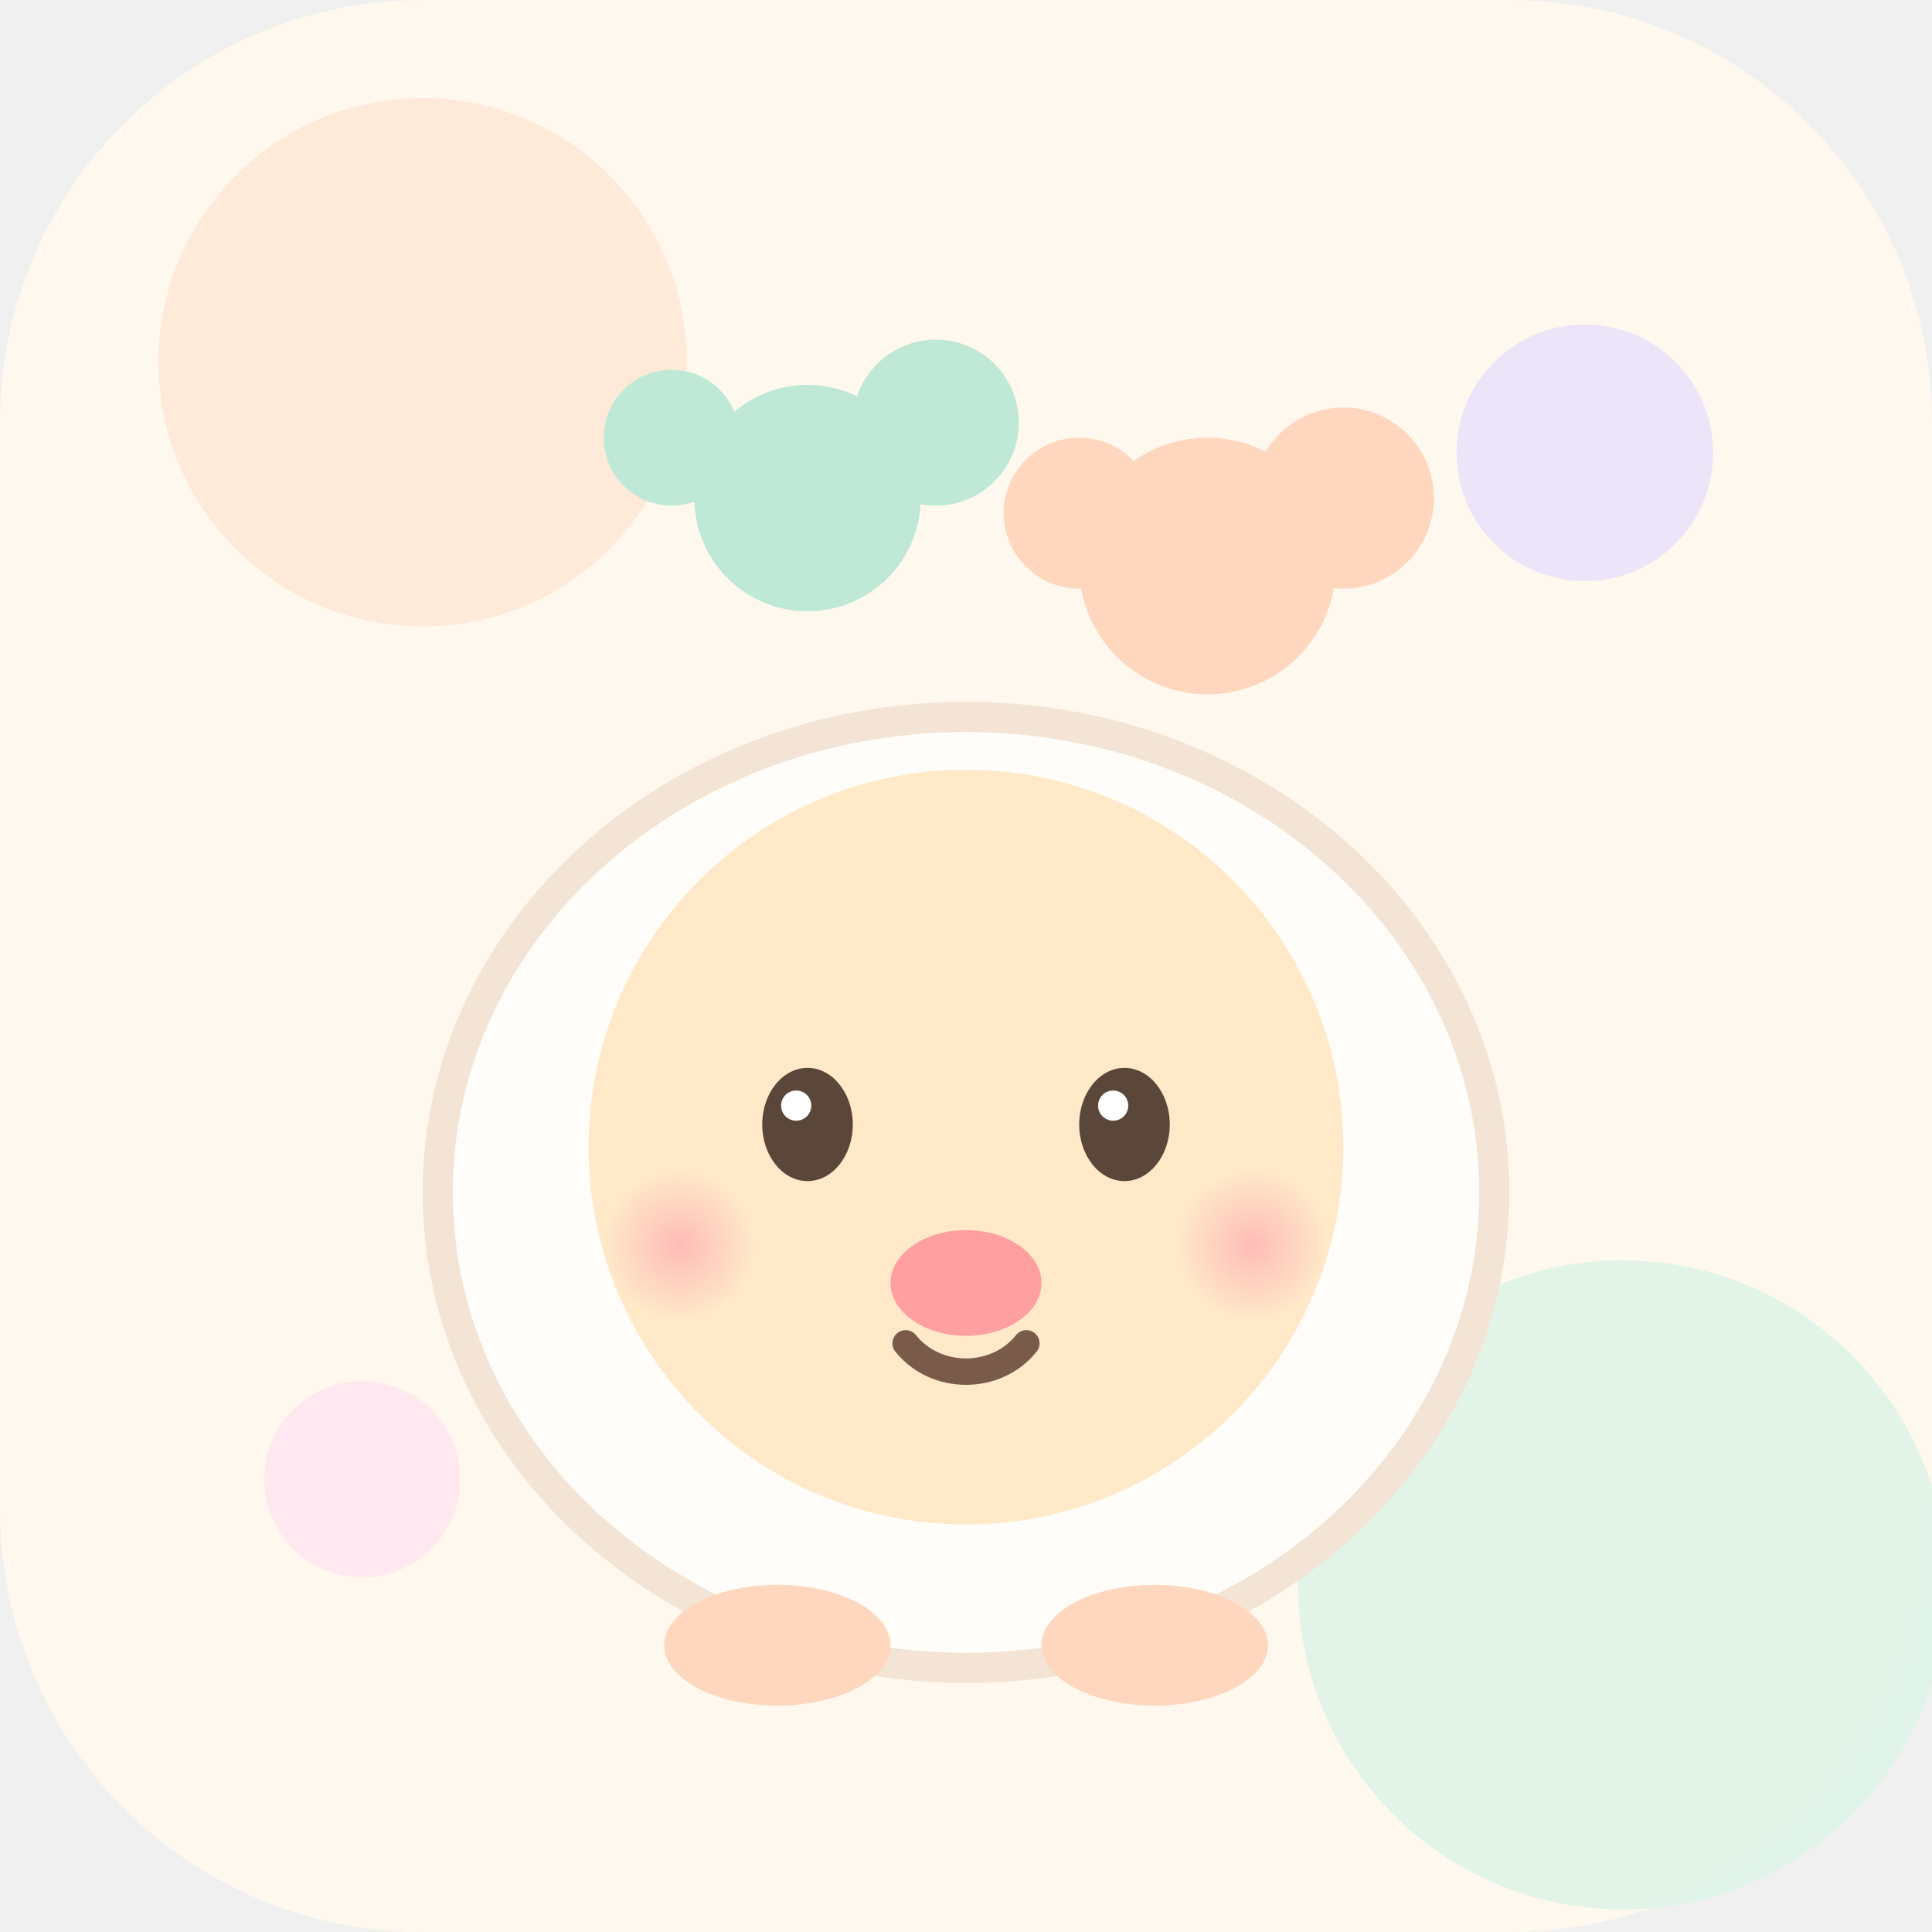
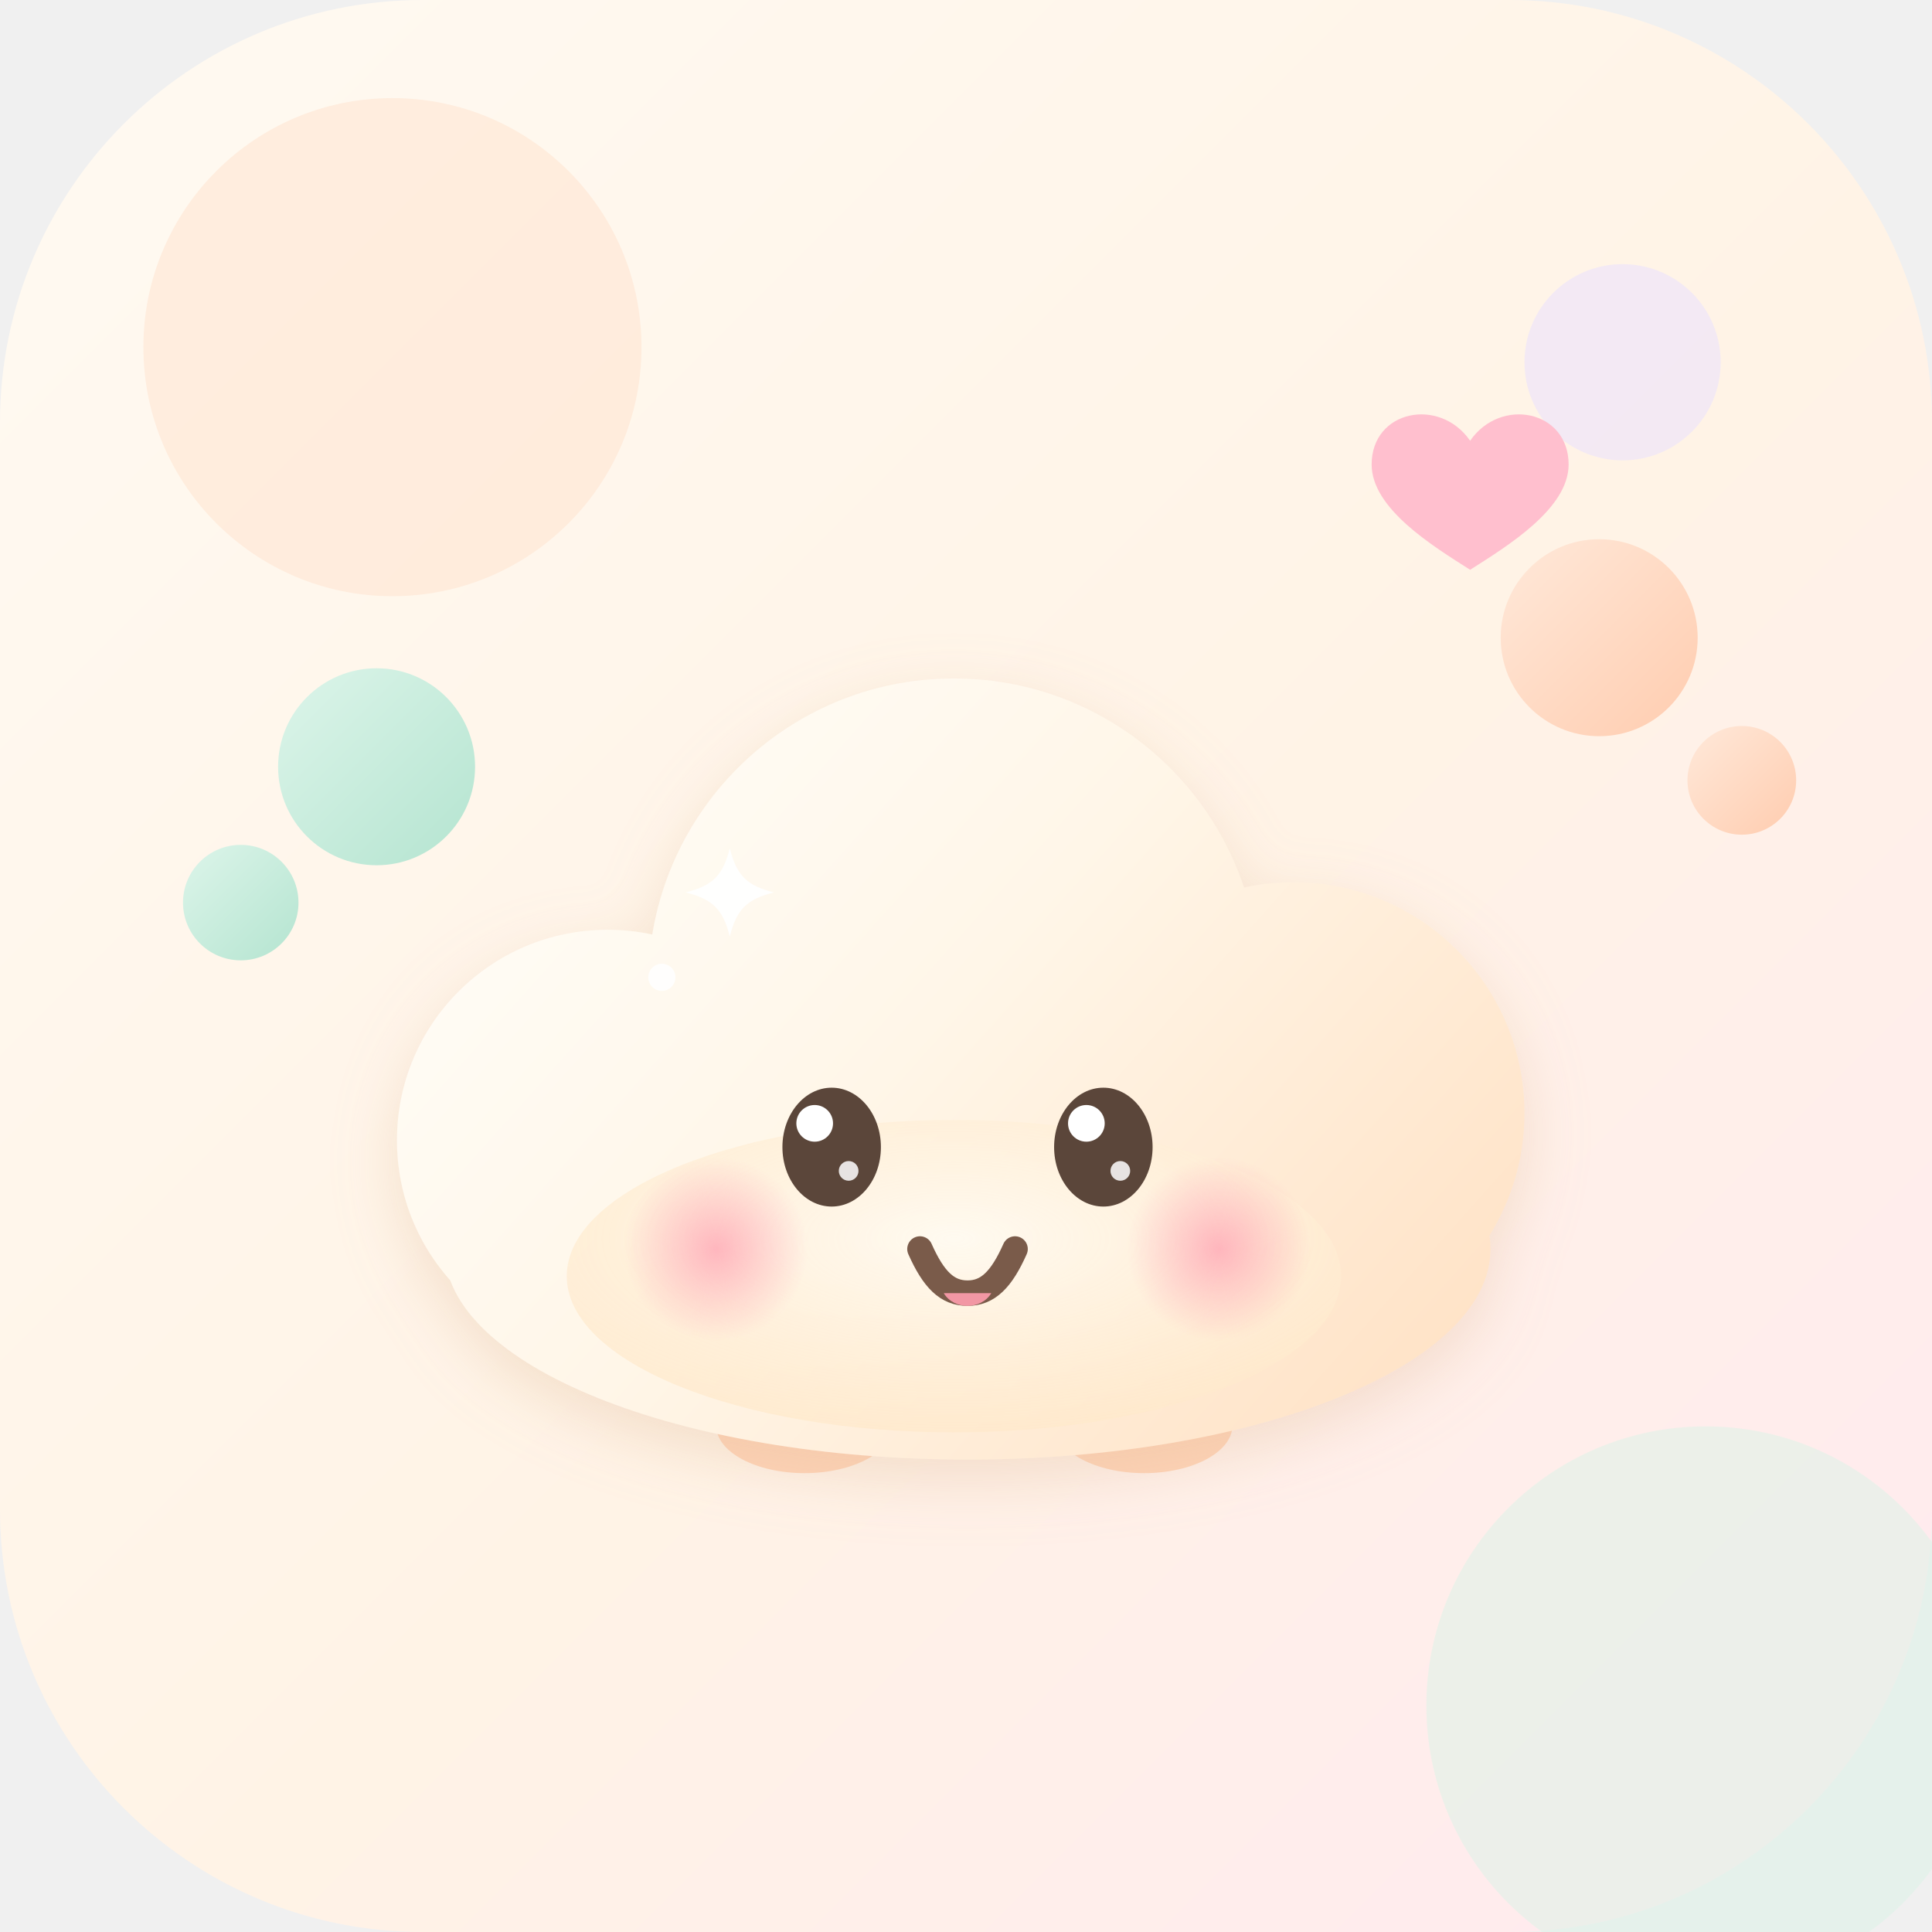
<svg xmlns="http://www.w3.org/2000/svg" viewBox="0 0 512 512" width="512" height="512">
  <defs>
-     <linearGradient id="bg" x1="0" y1="0" x2="1" y2="1">
-       <stop offset="0" stop-color="#FFF9F0" />
-       <stop offset="1" stop-color="#FFEEDF" />
+     <linearGradient id="ic-bg" x1="0" y1="0" x2="1" y2="1">
+       <stop offset="0" stop-color="#FFFAF2" />
+       <stop offset=".55" stop-color="#FFF3E6" />
+       <stop offset="1" stop-color="#FFE9F0" />
    </linearGradient>
-     <radialGradient id="cheek" cx="0.5" cy="0.5" r="0.5">
-       <stop offset="0" stop-color="#FFB3B3" stop-opacity=".85" />
-       <stop offset="1" stop-color="#FFB3B3" stop-opacity="0" />
-     </radialGradient>
  </defs>
-   <rect width="512" height="512" rx="112" fill="#FFF8EE" />
-   <circle cx="112" cy="96" r="70" fill="#FFE3CF" opacity=".7" />
-   <circle cx="430" cy="420" r="86" fill="#DDF3E7" opacity=".85" />
-   <circle cx="420" cy="120" r="34" fill="#EAE2FB" opacity=".9" />
-   <circle cx="96" cy="392" r="26" fill="#FFE7EF" opacity=".9" />
-   <g fill="#BFE9D6">
-     <circle cx="214" cy="132" r="30" />
-     <circle cx="248" cy="112" r="22" />
-     <circle cx="178" cy="116" r="18" />
+   <rect width="512" height="512" rx="112" fill="url(#ic-bg)" />
+   <circle cx="104" cy="92" r="66" fill="#FFE3CF" opacity=".55" />
+   <circle cx="452" cy="452" r="74" fill="#DDF3E7" opacity=".55" />
+   <circle cx="430" cy="96" r="26" fill="#ECE4FB" opacity=".65" />
+   <g transform="translate(26 34) scale(0.9)">
+     <defs>
+       <linearGradient id="bb-bod" gradientUnits="userSpaceOnUse" x1="120" y1="150" x2="400" y2="400">
+         <stop offset="0" stop-color="#FFFEFA" />
+         <stop offset=".45" stop-color="#FFF6E8" />
+         <stop offset="1" stop-color="#FFE0C2" />
+       </linearGradient>
+       <radialGradient id="bb-belly" cx=".5" cy=".38" r=".62">
+         <stop offset="0" stop-color="#FFFAF0" />
+         <stop offset="1" stop-color="#FFE9CB" stop-opacity=".75" />
+       </radialGradient>
+       <radialGradient id="bb-cheek" cx=".5" cy=".5" r=".5">
+         <stop offset="0" stop-color="#FF9FB1" stop-opacity=".72" />
+         <stop offset="1" stop-color="#FF9FB1" stop-opacity="0" />
+       </radialGradient>
+       <linearGradient id="bb-mint" x1="0" y1="0" x2="1" y2="1">
+         <stop offset="0" stop-color="#DDF5EA" />
+         <stop offset="1" stop-color="#B4E4D0" />
+       </linearGradient>
+       <linearGradient id="bb-peach" x1="0" y1="0" x2="1" y2="1">
+         <stop offset="0" stop-color="#FFE9DA" />
+         <stop offset="1" stop-color="#FFCCAF" />
+       </linearGradient>
+       <filter id="bb-soft" x="-20%" y="-20%" width="140%" height="140%">
+         <feDropShadow dx="0" dy="6" stdDeviation="9" flood-color="#E3BE9C" flood-opacity=".38" />
+       </filter>
+     </defs>
+     <g>
+       <circle cx="82" cy="188" r="29" fill="url(#bb-mint)" />
+       <circle cx="42" cy="228" r="17" fill="url(#bb-mint)" />
+       <circle cx="442" cy="150" r="29" fill="url(#bb-peach)" />
+       <circle cx="484" cy="192" r="16" fill="url(#bb-peach)" />
+     </g>
+     <ellipse cx="208" cy="382" rx="26" ry="14" fill="#FFD3B6" />
+     <ellipse cx="308" cy="382" rx="26" ry="14" fill="#FFD3B6" />
+     <g filter="url(#bb-soft)">
+       <g fill="url(#bb-bod)">
+         <circle cx="150" cy="298" r="62" />
+         <circle cx="252" cy="252" r="90" />
+         <circle cx="352" cy="290" r="68" />
+         <ellipse cx="256" cy="330" rx="154" ry="62" />
+       </g>
+     </g>
+     <ellipse cx="252" cy="338" rx="114" ry="46" fill="url(#bb-belly)" />
+     <path d="M186 212c2 8 5 11 13 13-8 2-11 5-13 13-2-8-5-11-13-13 8-2 11-5 13-13z" fill="#FFFFFF" opacity=".95" />
+     <circle cx="166" cy="250" r="4" fill="#FFFFFF" opacity=".85" />
+     <circle cx="182" cy="330" r="27" fill="url(#bb-cheek)" />
+     <circle cx="330" cy="330" r="27" fill="url(#bb-cheek)" />
+     <ellipse cx="216" cy="300" rx="14.5" ry="17.5" fill="#5B463A" />
+     <ellipse cx="296" cy="300" rx="14.5" ry="17.5" fill="#5B463A" />
+     <circle cx="211" cy="293" r="5.4" fill="#FFFFFF" />
+     <circle cx="291" cy="293" r="5.4" fill="#FFFFFF" />
+     <circle cx="221" cy="307" r="2.9" fill="#FFFFFF" opacity=".85" />
+     <circle cx="301" cy="307" r="2.9" fill="#FFFFFF" opacity=".85" />
+     <path d="M242 330c4 9 8 13 14 13s10-4 14-13" fill="none" stroke="#7A5B4A" stroke-width="7.5" stroke-linecap="round" />
+     <path d="M249 343c3 5 11 5 14 0" fill="#FF9DAE" opacity=".9" />
+     <path d="M404 92c-9-13-29-9-29 7 0 13 18 24 29 31 11-7 29-18 29-31 0-16-20-20-29-7z" fill="#FFBFCE" />
  </g>
-   <g fill="#FFD7BE">
-     <circle cx="320" cy="150" r="34" />
-     <circle cx="356" cy="132" r="24" />
-     <circle cx="286" cy="136" r="20" />
-   </g>
-   <ellipse cx="256" cy="316" rx="140" ry="126" fill="#FFFDF9" />
-   <ellipse cx="256" cy="316" rx="140" ry="126" fill="none" stroke="#F3E4D5" stroke-width="8" />
-   <circle cx="256" cy="304" r="100" fill="#FFE9C9" />
-   <ellipse cx="214" cy="298" rx="12" ry="15" fill="#5B463A" />
-   <ellipse cx="298" cy="298" rx="12" ry="15" fill="#5B463A" />
-   <circle cx="211" cy="293" r="4" fill="#fff" />
-   <circle cx="295" cy="293" r="4" fill="#fff" />
-   <ellipse cx="256" cy="340" rx="20" ry="14" fill="#FF9F9F" />
-   <circle cx="180" cy="330" r="20" fill="url(#cheek)" />
-   <circle cx="332" cy="330" r="20" fill="url(#cheek)" />
-   <path d="M240 356c8 10 24 10 32 0" fill="none" stroke="#7A5B4A" stroke-width="7" stroke-linecap="round" />
-   <ellipse cx="206" cy="436" rx="30" ry="16" fill="#FFD7BE" />
-   <ellipse cx="306" cy="436" rx="30" ry="16" fill="#FFD7BE" />
</svg>
